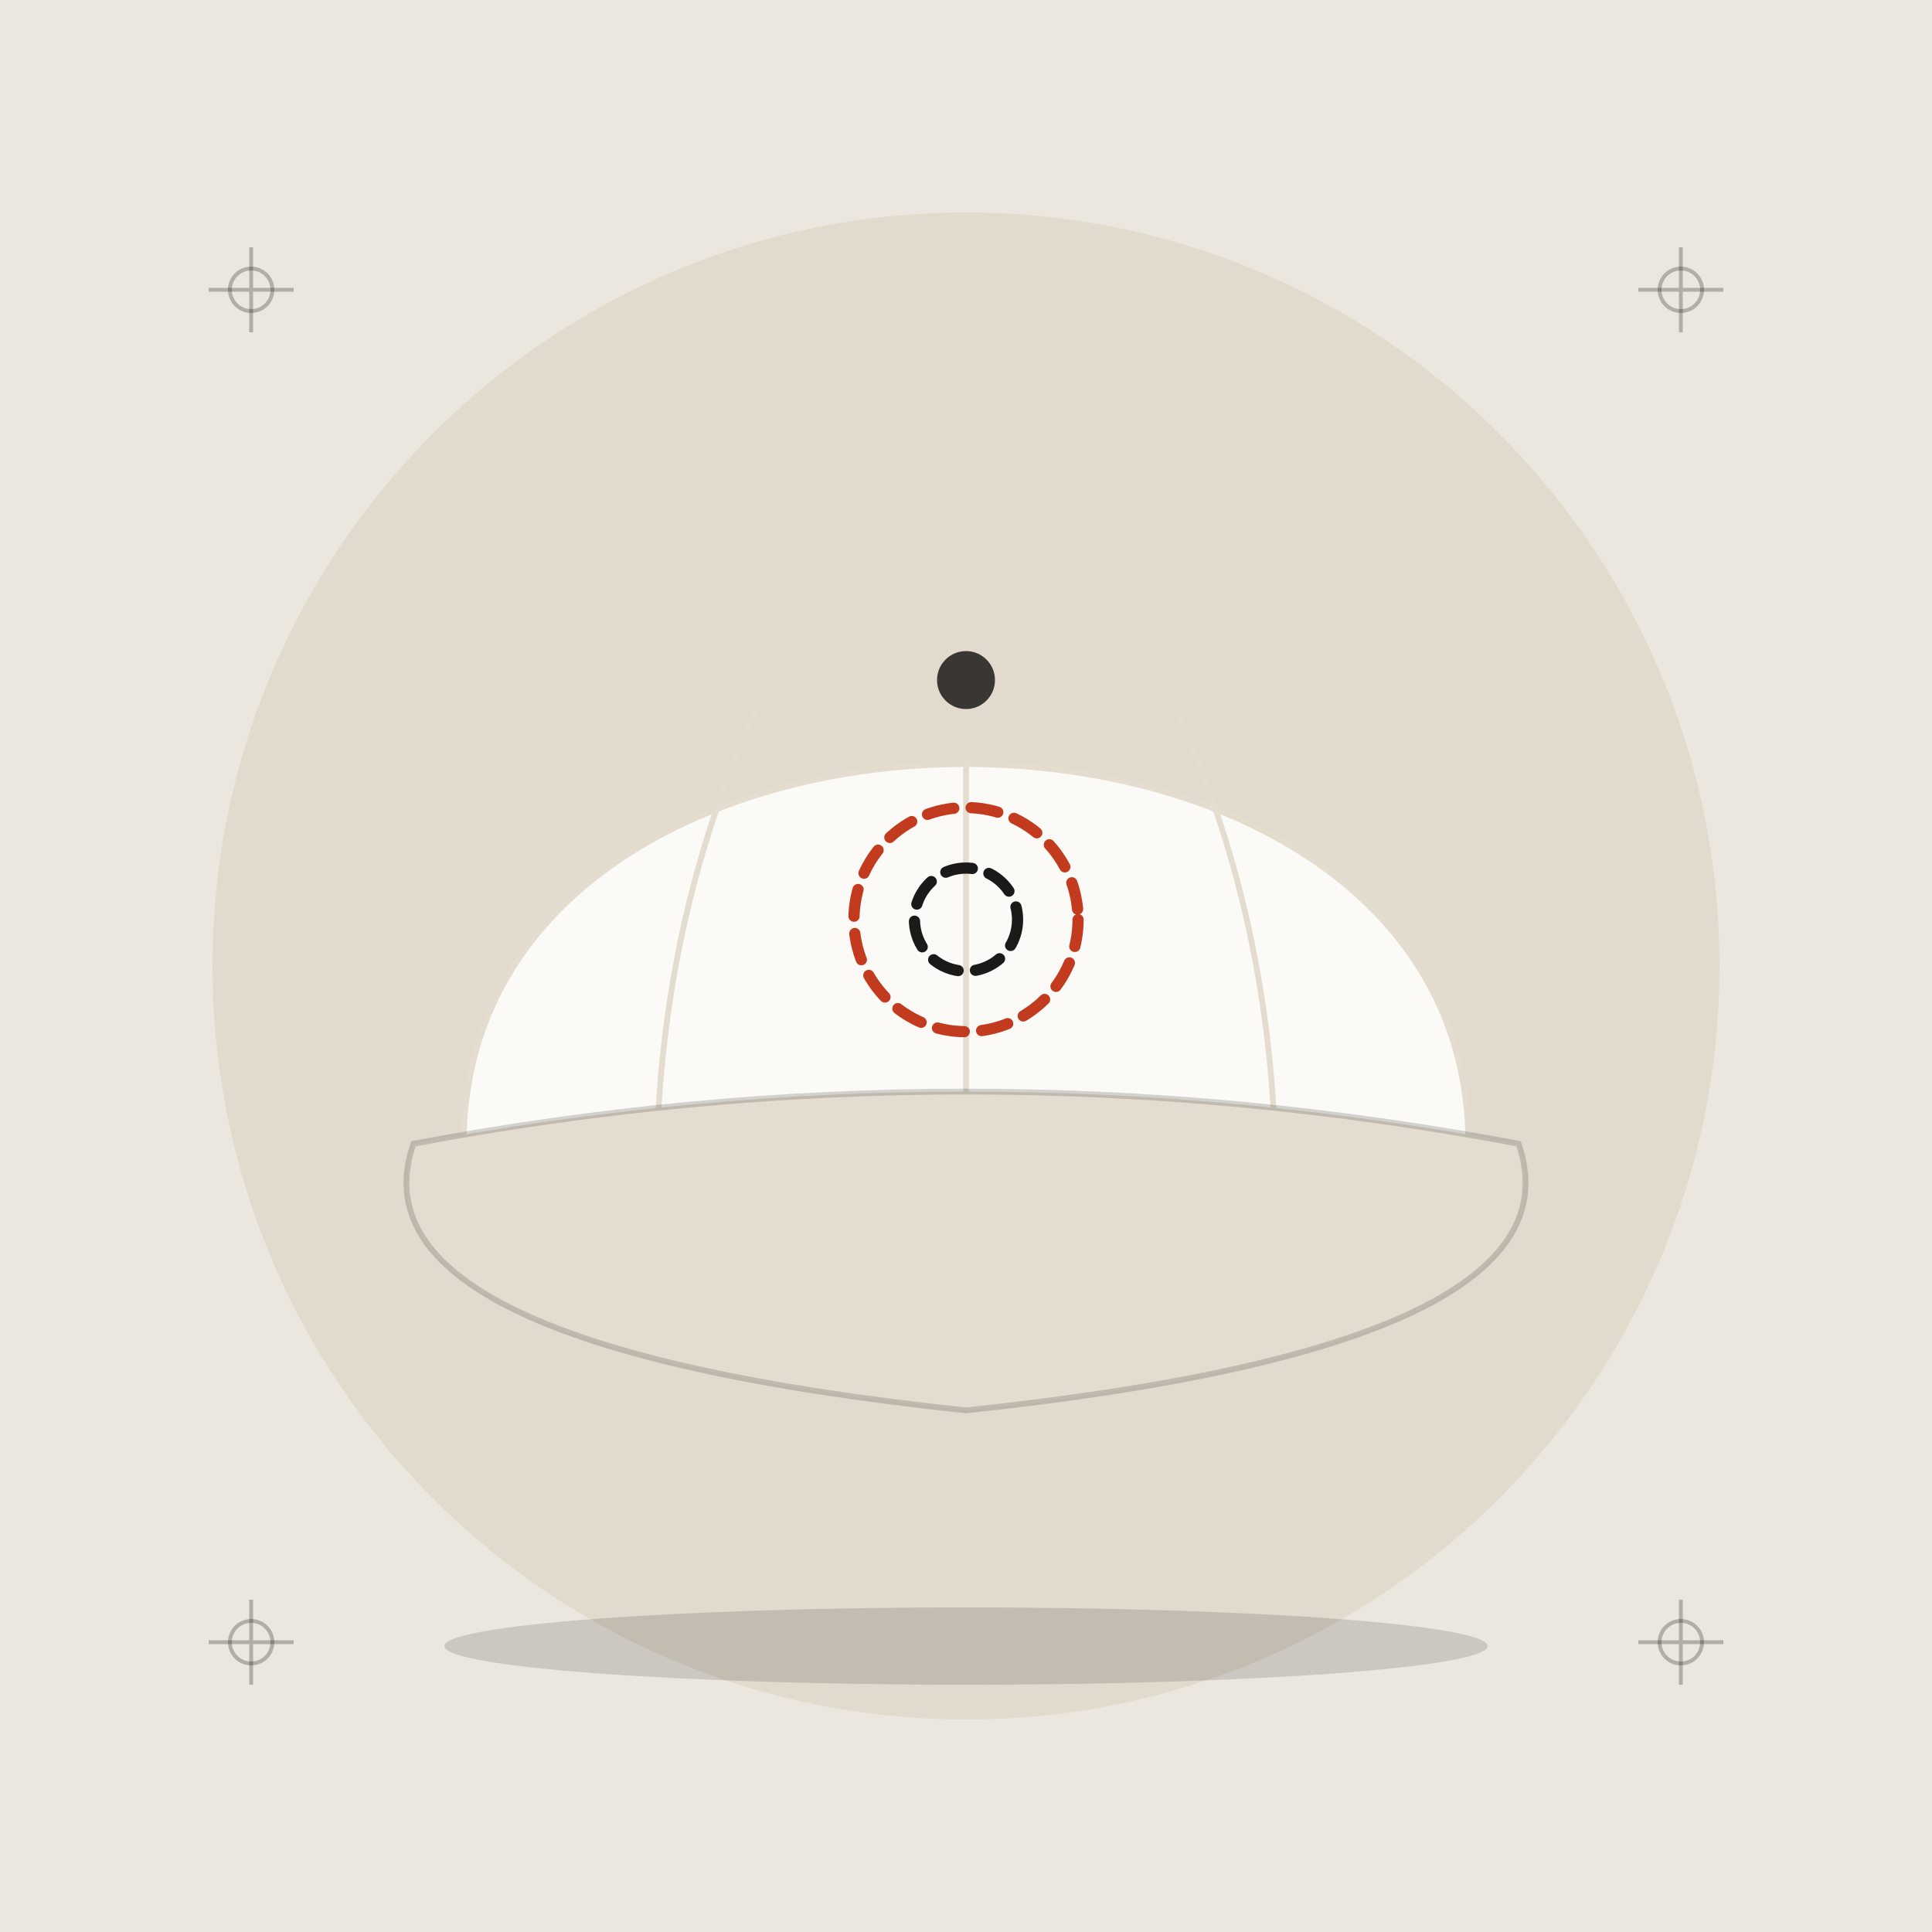
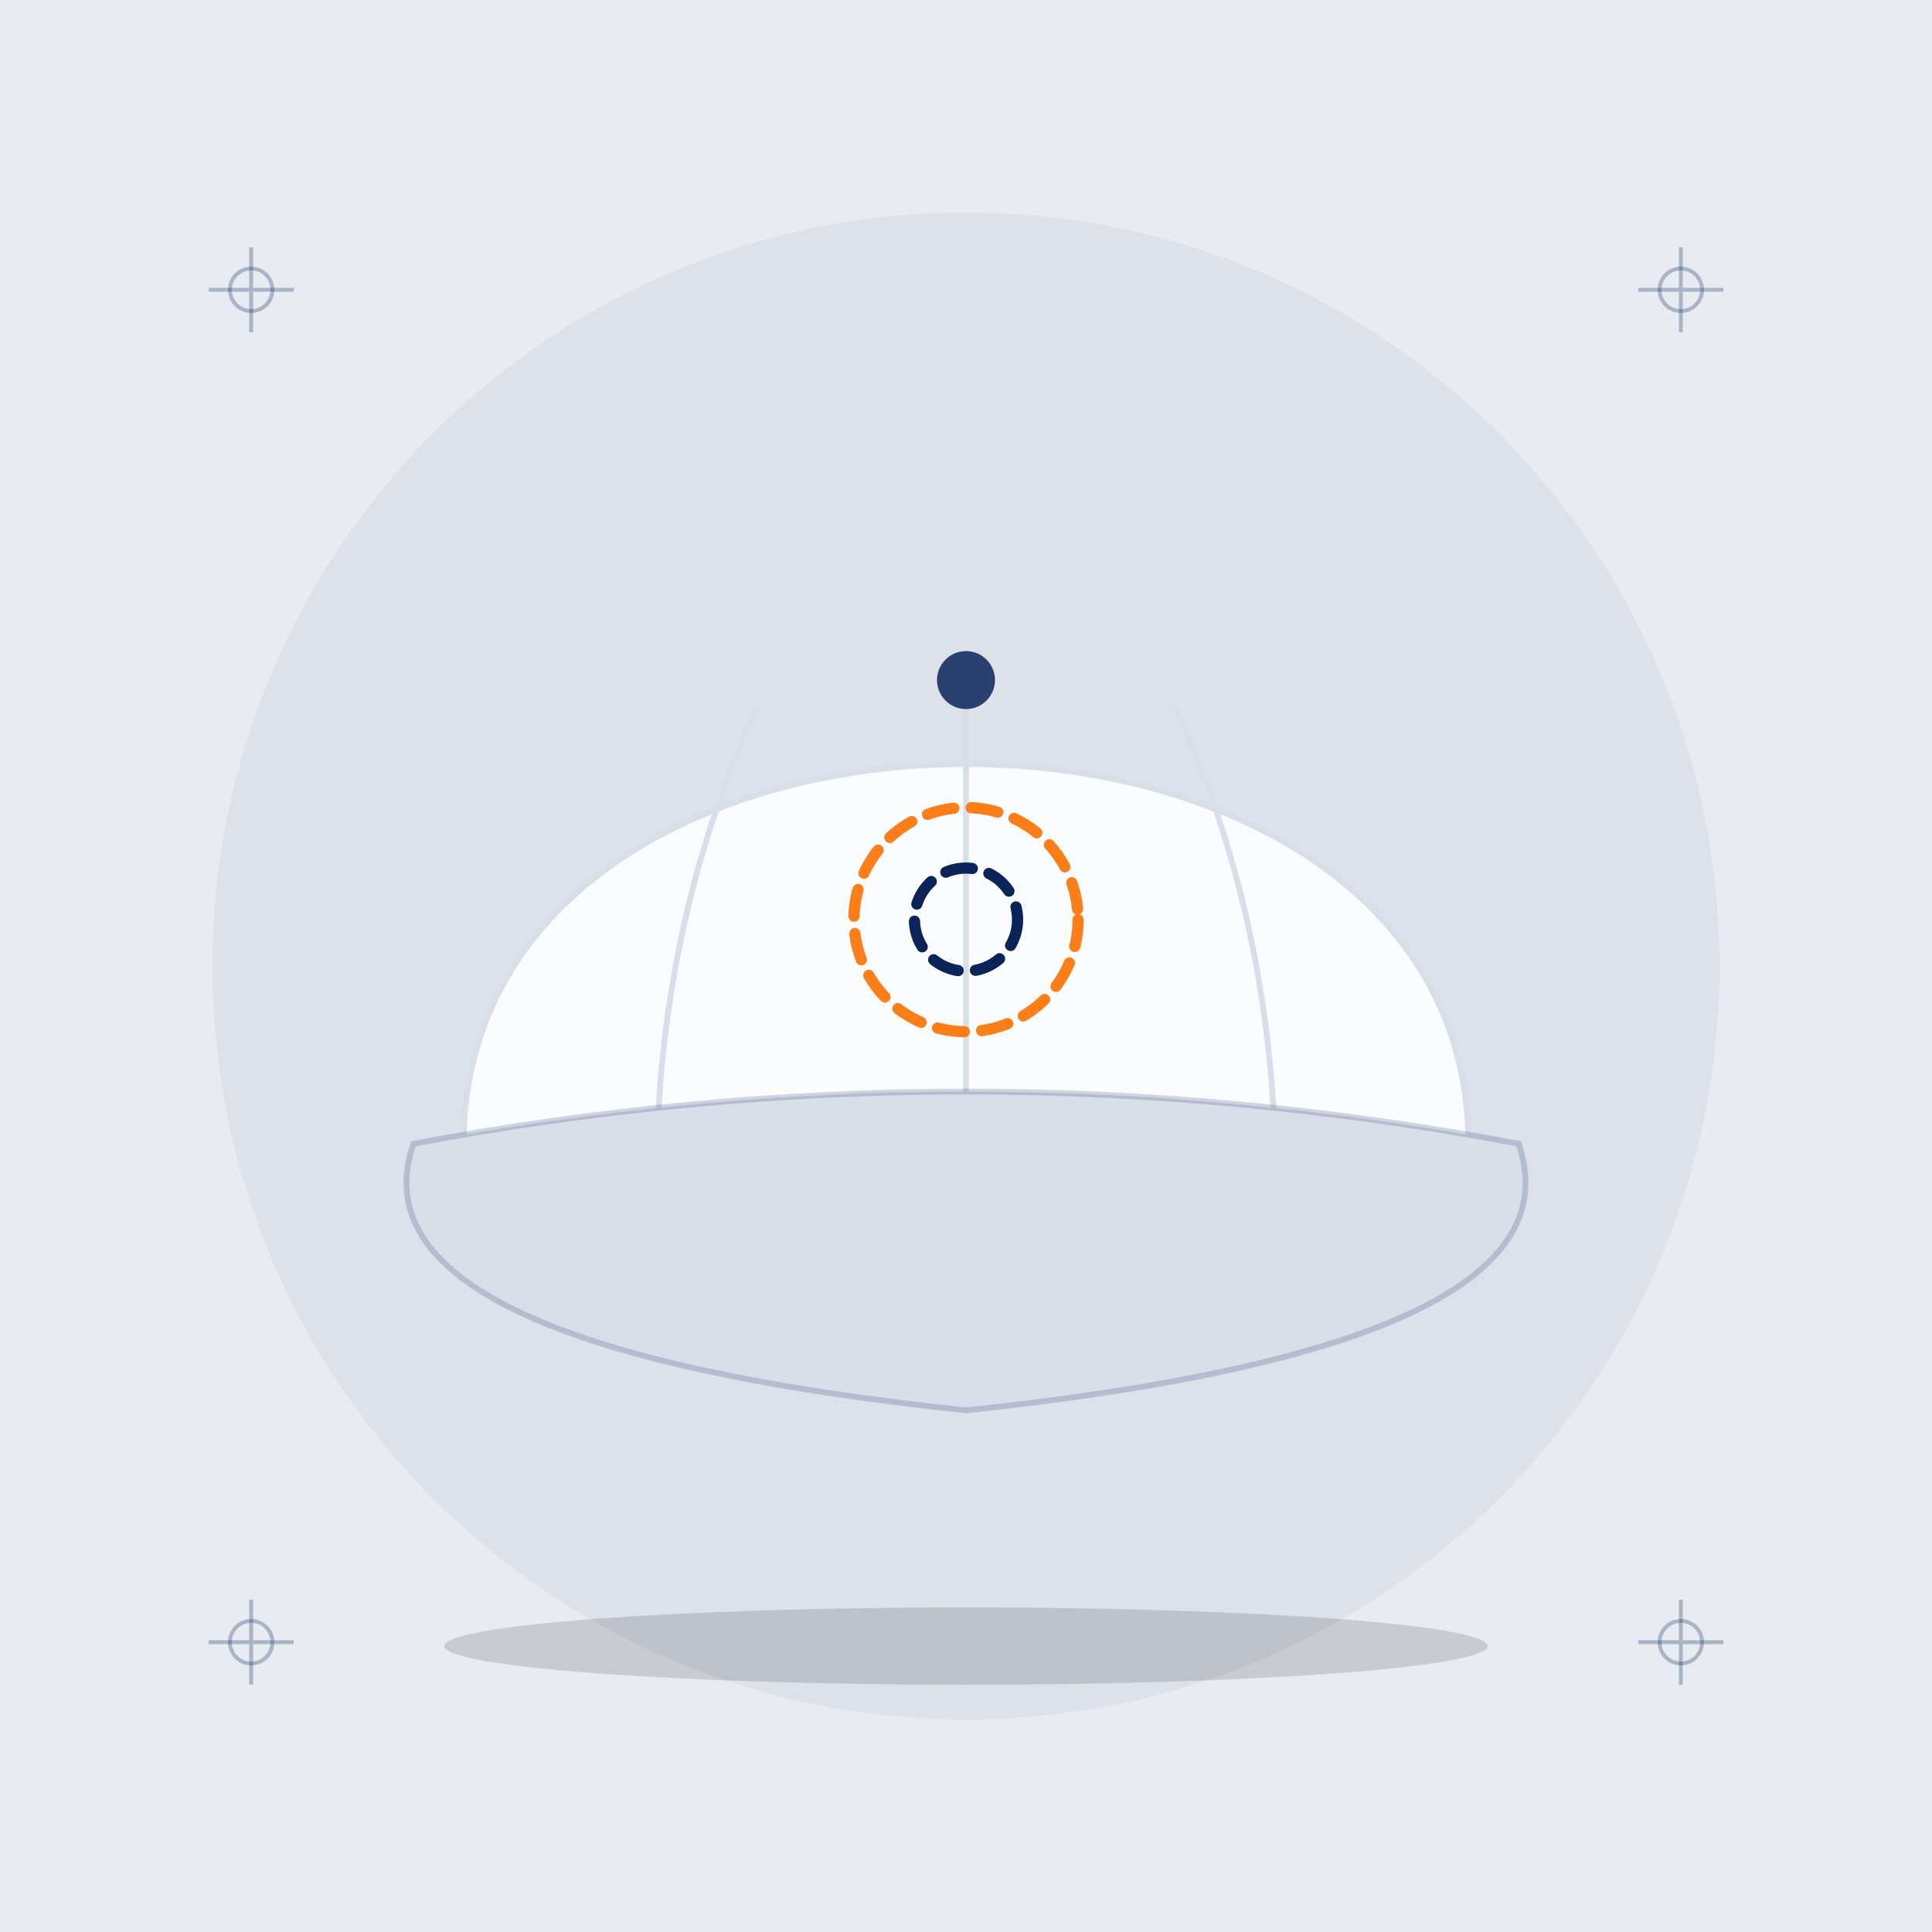
<svg xmlns="http://www.w3.org/2000/svg" viewBox="0 0 1000 1000" role="img" aria-label="Placeholder illustration">
-   <rect width="1000" height="1000" fill="#ECE7DE" />
-   <circle cx="500" cy="500" r="390" fill="#E1DACD" />
-   <g stroke="#1B1A18" stroke-opacity=".28" stroke-width="2" fill="none">
+   <rect width="1000" height="1000" fill="#E8EBF1" />
+   <circle cx="500" cy="500" r="390" fill="#DCE1EA" />
+   <g stroke="#0A2459" stroke-opacity=".28" stroke-width="2" fill="none">
    <circle cx="130" cy="150" r="11" />
    <path d="M108 150h44M130 128v44" />
  </g>
-   <g stroke="#1B1A18" stroke-opacity=".28" stroke-width="2" fill="none">
+   <g stroke="#0A2459" stroke-opacity=".28" stroke-width="2" fill="none">
    <circle cx="870" cy="150" r="11" />
    <path d="M848 150h44M870 128v44" />
  </g>
-   <g stroke="#1B1A18" stroke-opacity=".28" stroke-width="2" fill="none">
+   <g stroke="#0A2459" stroke-opacity=".28" stroke-width="2" fill="none">
    <circle cx="130" cy="850" r="11" />
    <path d="M108 850h44M130 828v44" />
  </g>
-   <g stroke="#1B1A18" stroke-opacity=".28" stroke-width="2" fill="none">
+   <g stroke="#0A2459" stroke-opacity=".28" stroke-width="2" fill="none">
    <circle cx="870" cy="850" r="11" />
    <path d="M848 850h44M870 828v44" />
  </g>
  <ellipse cx="500" cy="852" rx="270" ry="20" fill="#000" opacity=".14" />
-   <path d="M240 592 C240 330 760 330 760 592 Z" fill="#FBFAF6" stroke="#E4DDCF" stroke-width="3" />
-   <path d="M500 346 L500 592 M392 366 Q344 470 340 592 M608 366 Q656 470 660 592" fill="none" stroke="#E4DDCF" stroke-width="3" />
-   <path d="M214 592 Q500 538 786 592 Q822 696 500 730 Q178 696 214 592 Z" fill="#E4DDCF" stroke="#1B1A18" stroke-opacity=".18" stroke-width="3" />
-   <circle cx="500" cy="352" r="15" fill="#1B1A18" opacity=".85" />
-   <circle cx="500" cy="476" r="58" fill="none" stroke="#C23B1F" stroke-width="5.8" stroke-linecap="round" stroke-dasharray="14 9" />
-   <circle cx="500" cy="476" r="26.68" fill="none" stroke="#1B1A18" stroke-width="5.8" stroke-linecap="round" stroke-dasharray="14 9" />
+   <path d="M240 592 C240 330 760 330 760 592 Z" fill="#FBFCFD" stroke="#D9DFE9" stroke-width="3" />
+   <path d="M500 346 L500 592 M392 366 Q344 470 340 592 M608 366 Q656 470 660 592" fill="none" stroke="#D9DFE9" stroke-width="3" />
+   <path d="M214 592 Q500 538 786 592 Q822 696 500 730 Q178 696 214 592 Z" fill="#D9DFE9" stroke="#0A2459" stroke-opacity=".18" stroke-width="3" />
+   <circle cx="500" cy="352" r="15" fill="#0A2459" opacity=".85" />
+   <circle cx="500" cy="476" r="58" fill="none" stroke="#FC7E18" stroke-width="5.8" stroke-linecap="round" stroke-dasharray="14 9" />
+   <circle cx="500" cy="476" r="26.68" fill="none" stroke="#0A2459" stroke-width="5.8" stroke-linecap="round" stroke-dasharray="14 9" />
</svg>
